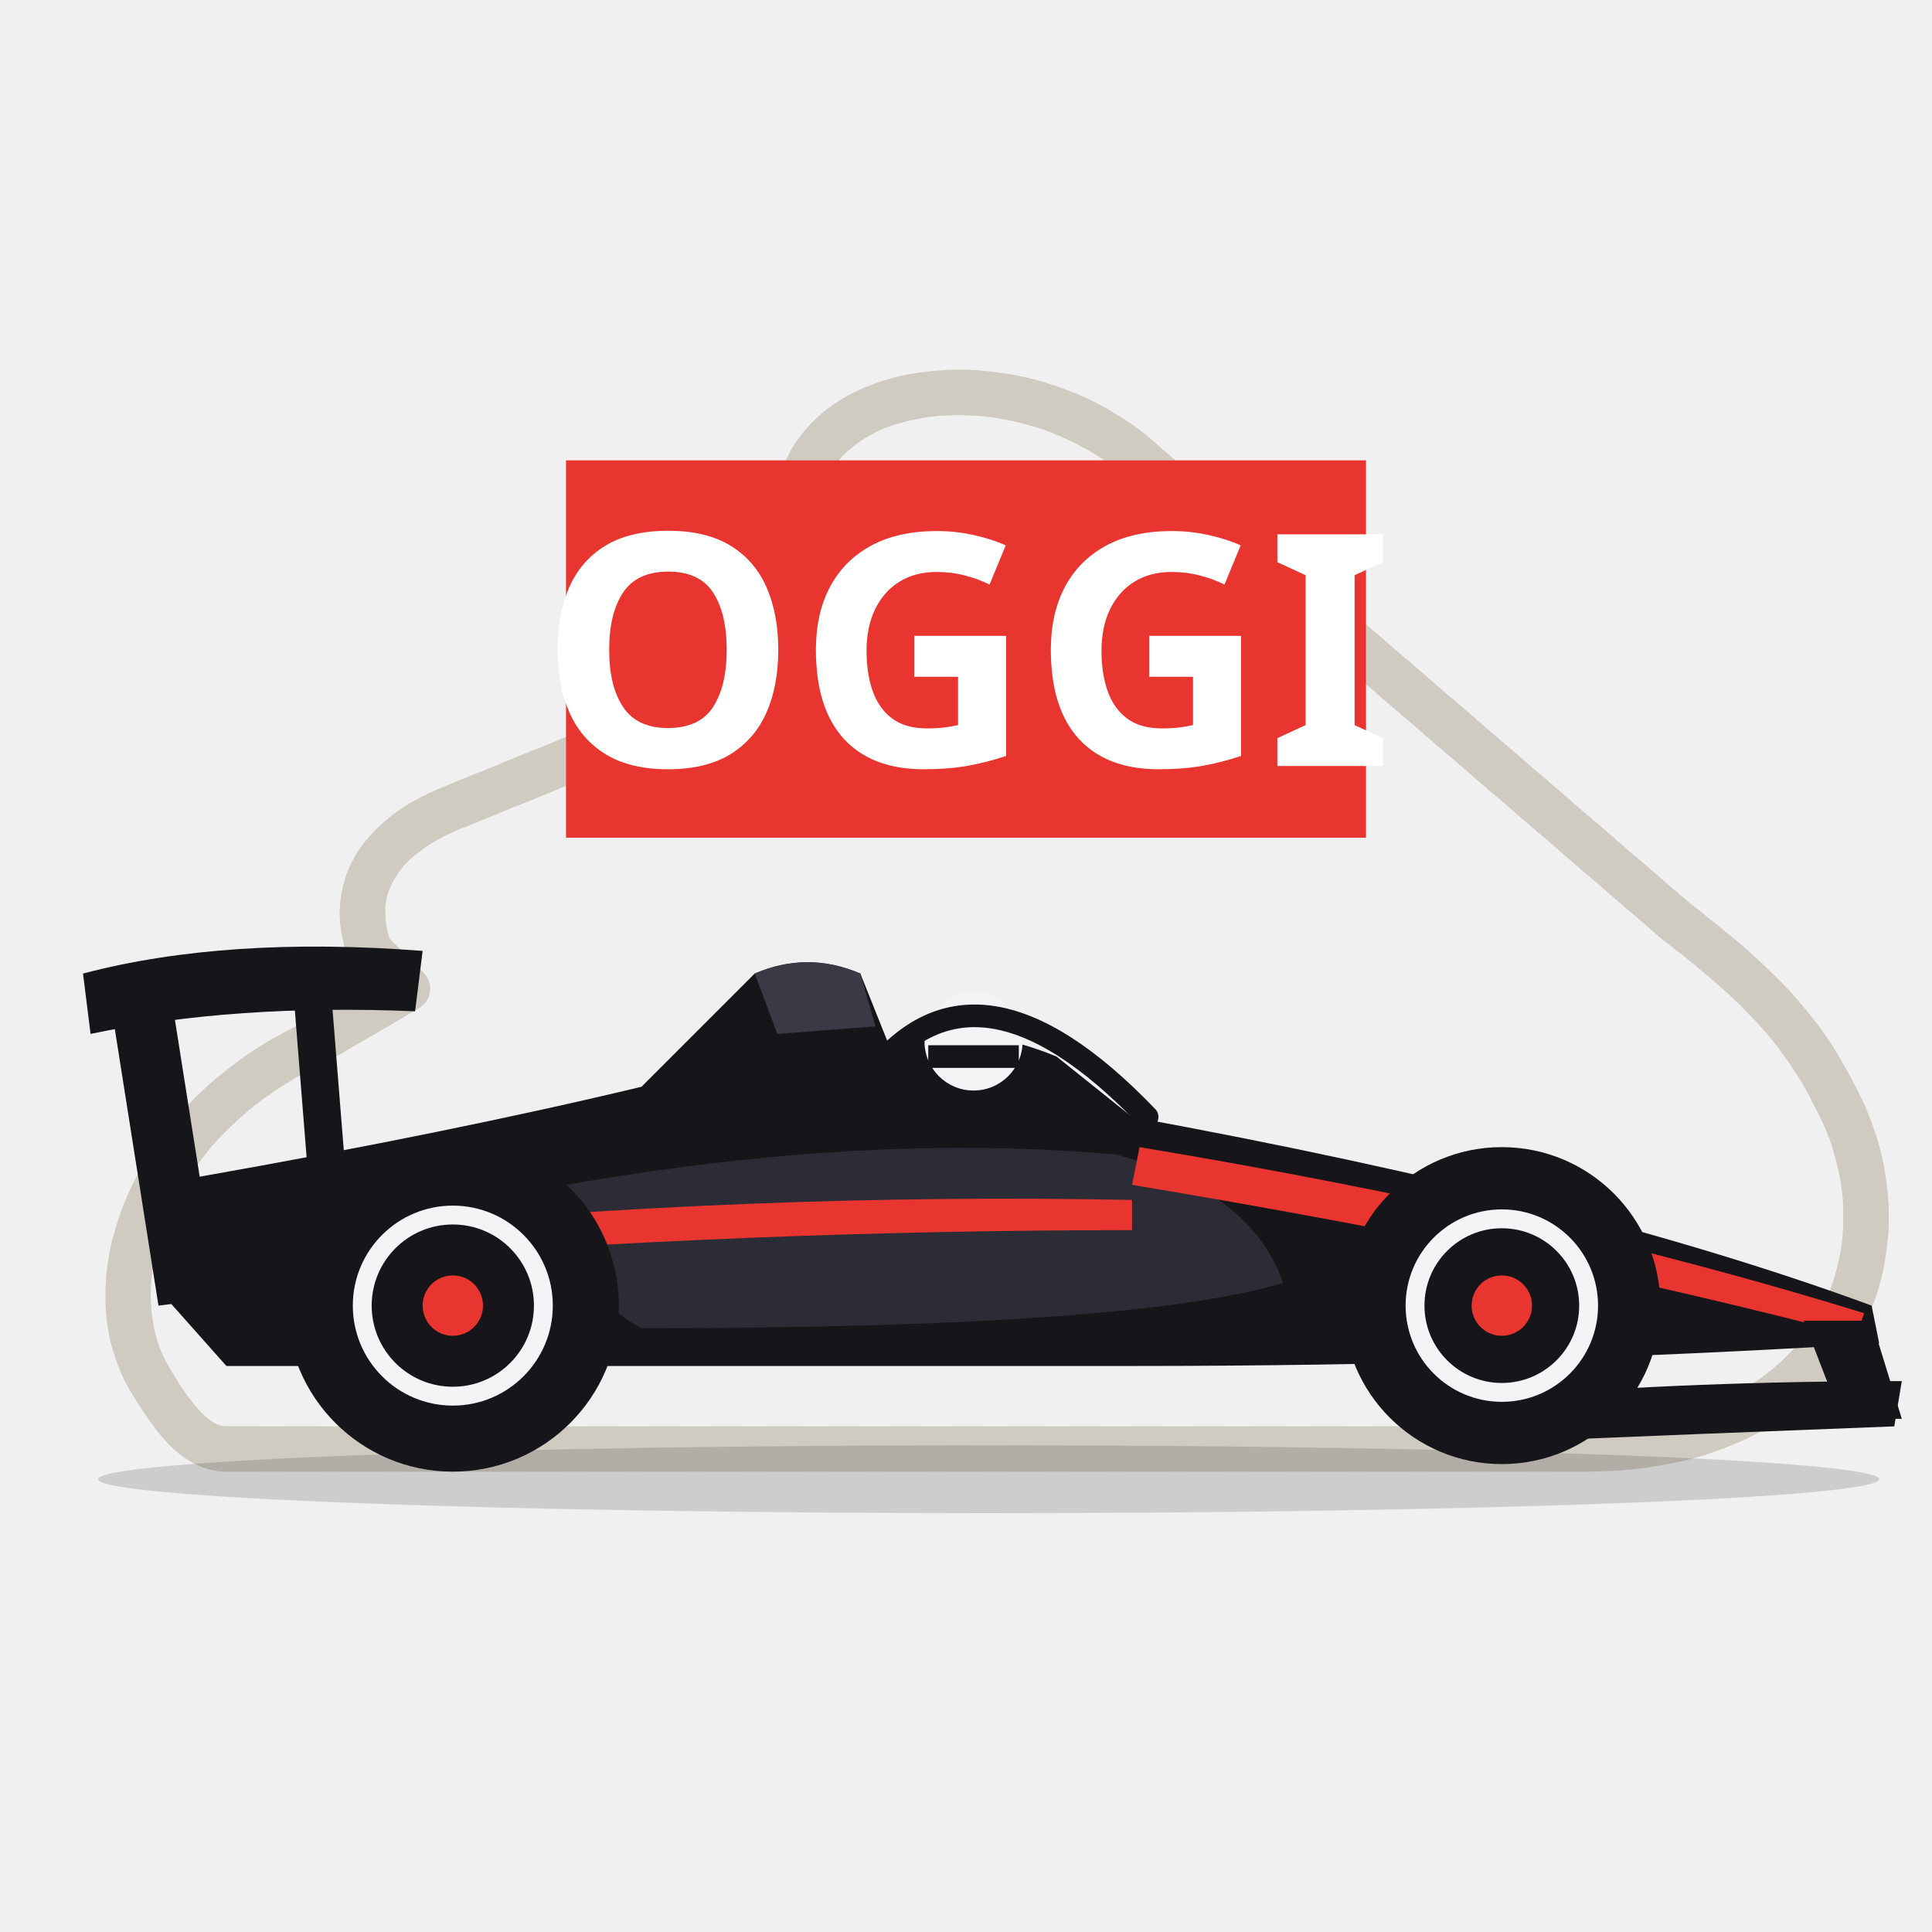
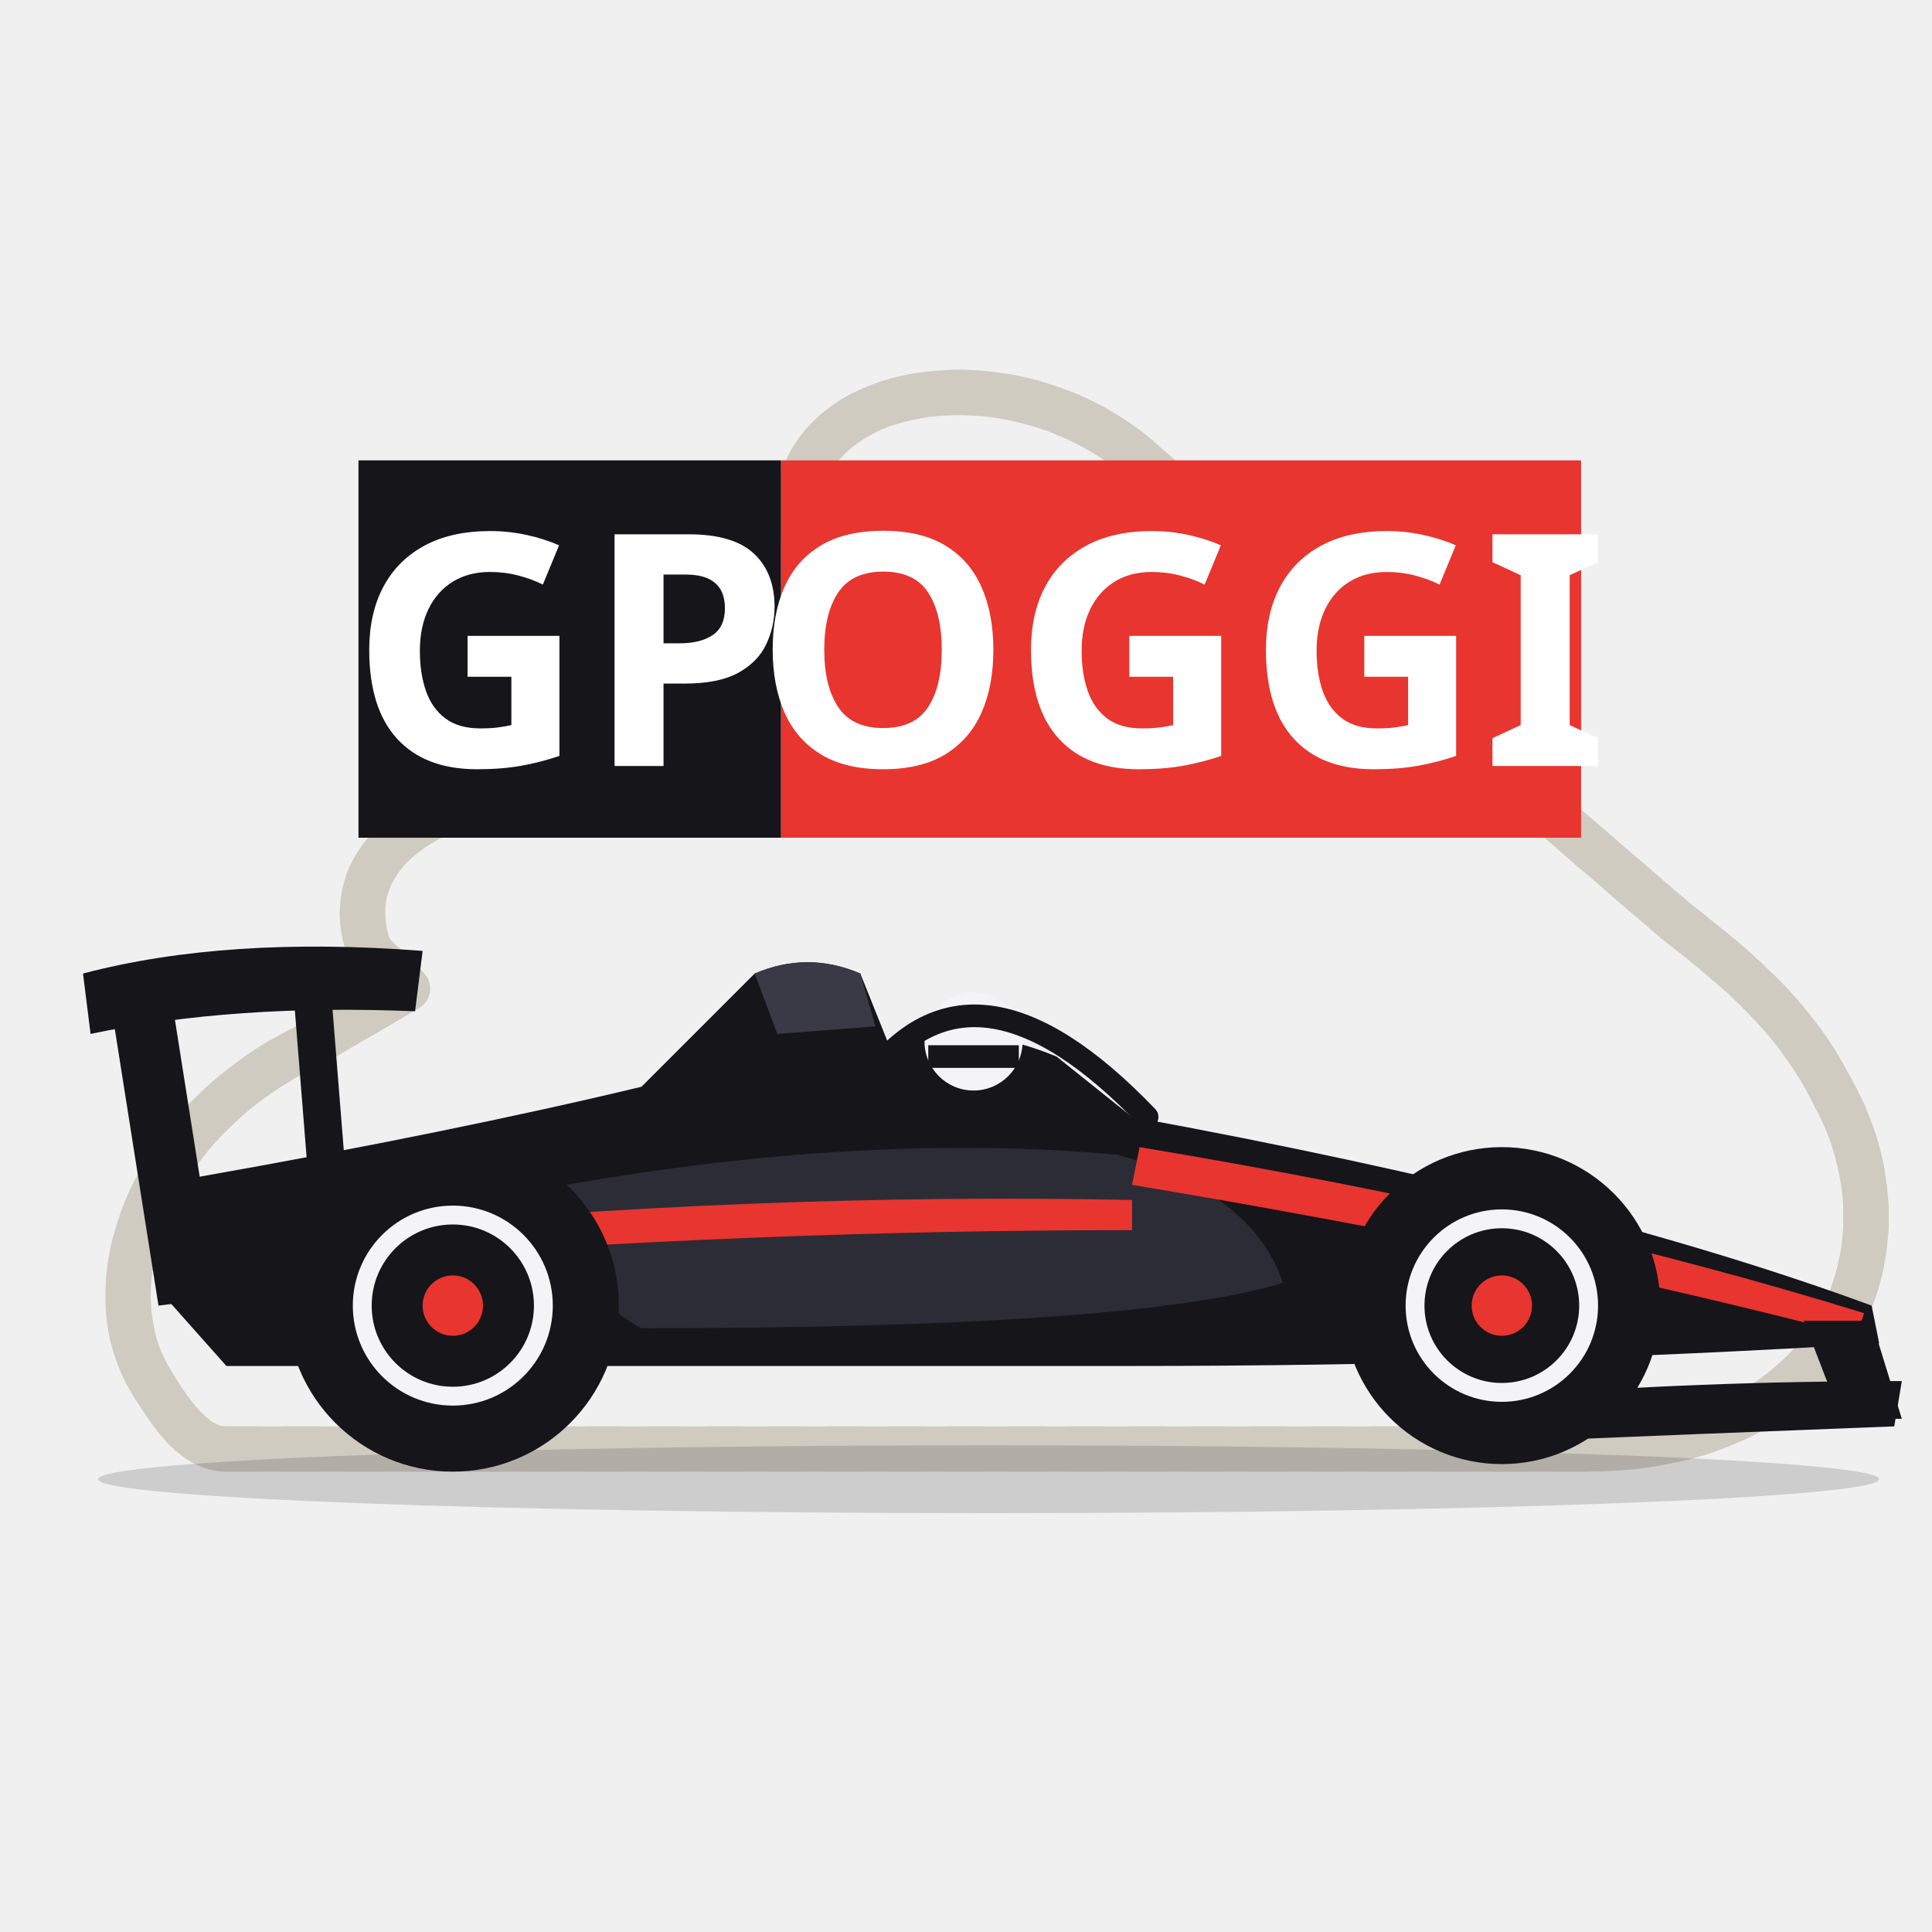
<svg xmlns="http://www.w3.org/2000/svg" viewBox="0 0 512 512" width="512" height="512">
  <g fill="none" stroke-linecap="round" stroke-linejoin="round">
    <path id="pista" d="M60 384 L420 384 C488 384 508 330 486 290 C476 270 462 258 444 244 L300 120 C280 104 252 100 232 108 C208 118 206 142 222 154 L238 166 L120 214 C100 222 92 236 98 252 L108 262 L84 276 C40 296 24 340 40 366 C46 376 52 384 60 384 Z" stroke="#cfcbc1" stroke-width="12" />
    <use href="#pista" stroke="#ffffff" stroke-width="2" stroke-dasharray="8 8" />
  </g>
  <ellipse cx="262" cy="392" rx="236" ry="9" fill="#15151a" opacity=".16" />
  <path d="M22 258 Q60 248 112 252 L110 268 Q62 266 24 274 Z" fill="#15151a" />
  <path d="M30 270 L46 268 L58 344 L42 346 Z" fill="#15151a" />
  <path d="M78 266 L88 266 L92 316 L82 316 Z" fill="#15151a" />
  <path d="M44 344 L52 312 Q120 300 170 288 L200 258 Q214 252 228 258 L236 278 Q256 270 280 280 L300 296 Q420 318 496 346 L498 356 Q400 362 300 362 L60 362 Z" fill="#15151a" />
  <path d="M150 314 Q230 300 296 306 Q332 316 340 340 Q300 352 170 352 Q148 340 150 314 Z" fill="#2c2c36" />
  <path d="M302 304 Q410 322 494 348 L492 354 Q408 332 300 314 Z" fill="#e8352f" />
  <path d="M96 326 Q200 316 300 318 L300 326 Q200 326 98 334 Z" fill="#e8352f" />
  <path d="M200 258 Q214 252 228 258 L232 272 L206 274 Z" fill="#3a3a46" />
  <circle cx="258" cy="276" r="13" fill="#f4f4f6" />
  <path d="M246 277 h24 v6 h-24 z" fill="#15151a" />
  <path d="M230 286 Q258 248 304 296" fill="none" stroke="#15151a" stroke-width="6" stroke-linecap="round" />
  <path d="M400 370 Q450 366 504 366 L502 378 Q450 380 402 382 Z" fill="#15151a" />
  <path d="M478 350 L496 350 L504 376 L488 376 Z" fill="#15151a" />
  <g fill="#15151a">
    <circle cx="120" cy="346" r="44" />
    <circle cx="398" cy="346" r="42" />
  </g>
  <g fill="none" stroke="#f4f4f6" stroke-width="5">
    <circle cx="120" cy="346" r="24" />
    <circle cx="398" cy="346" r="23" />
  </g>
  <g fill="#e8352f">
    <circle cx="120" cy="346" r="8" />
    <circle cx="398" cy="346" r="8" />
  </g>
-   <rect x="150" y="122" width="212" height="100" fill="#e8352f" />
-   <text x="256" y="203" text-anchor="middle" font-family="Oswald" font-weight="700" font-size="86" fill="#ffffff">OGGI</text>
+   <rect x="95" y="122" width="112" height="100" fill="#15151a" />
+   <rect x="207" y="122" width="212" height="100" fill="#e8352f" />
+   <text x="151" y="203" text-anchor="middle" font-family="Oswald" font-weight="700" font-size="86" fill="#ffffff">GP</text>
+   <text x="313" y="203" text-anchor="middle" font-family="Oswald" font-weight="700" font-size="86" fill="#ffffff">OGGI</text>
</svg>
